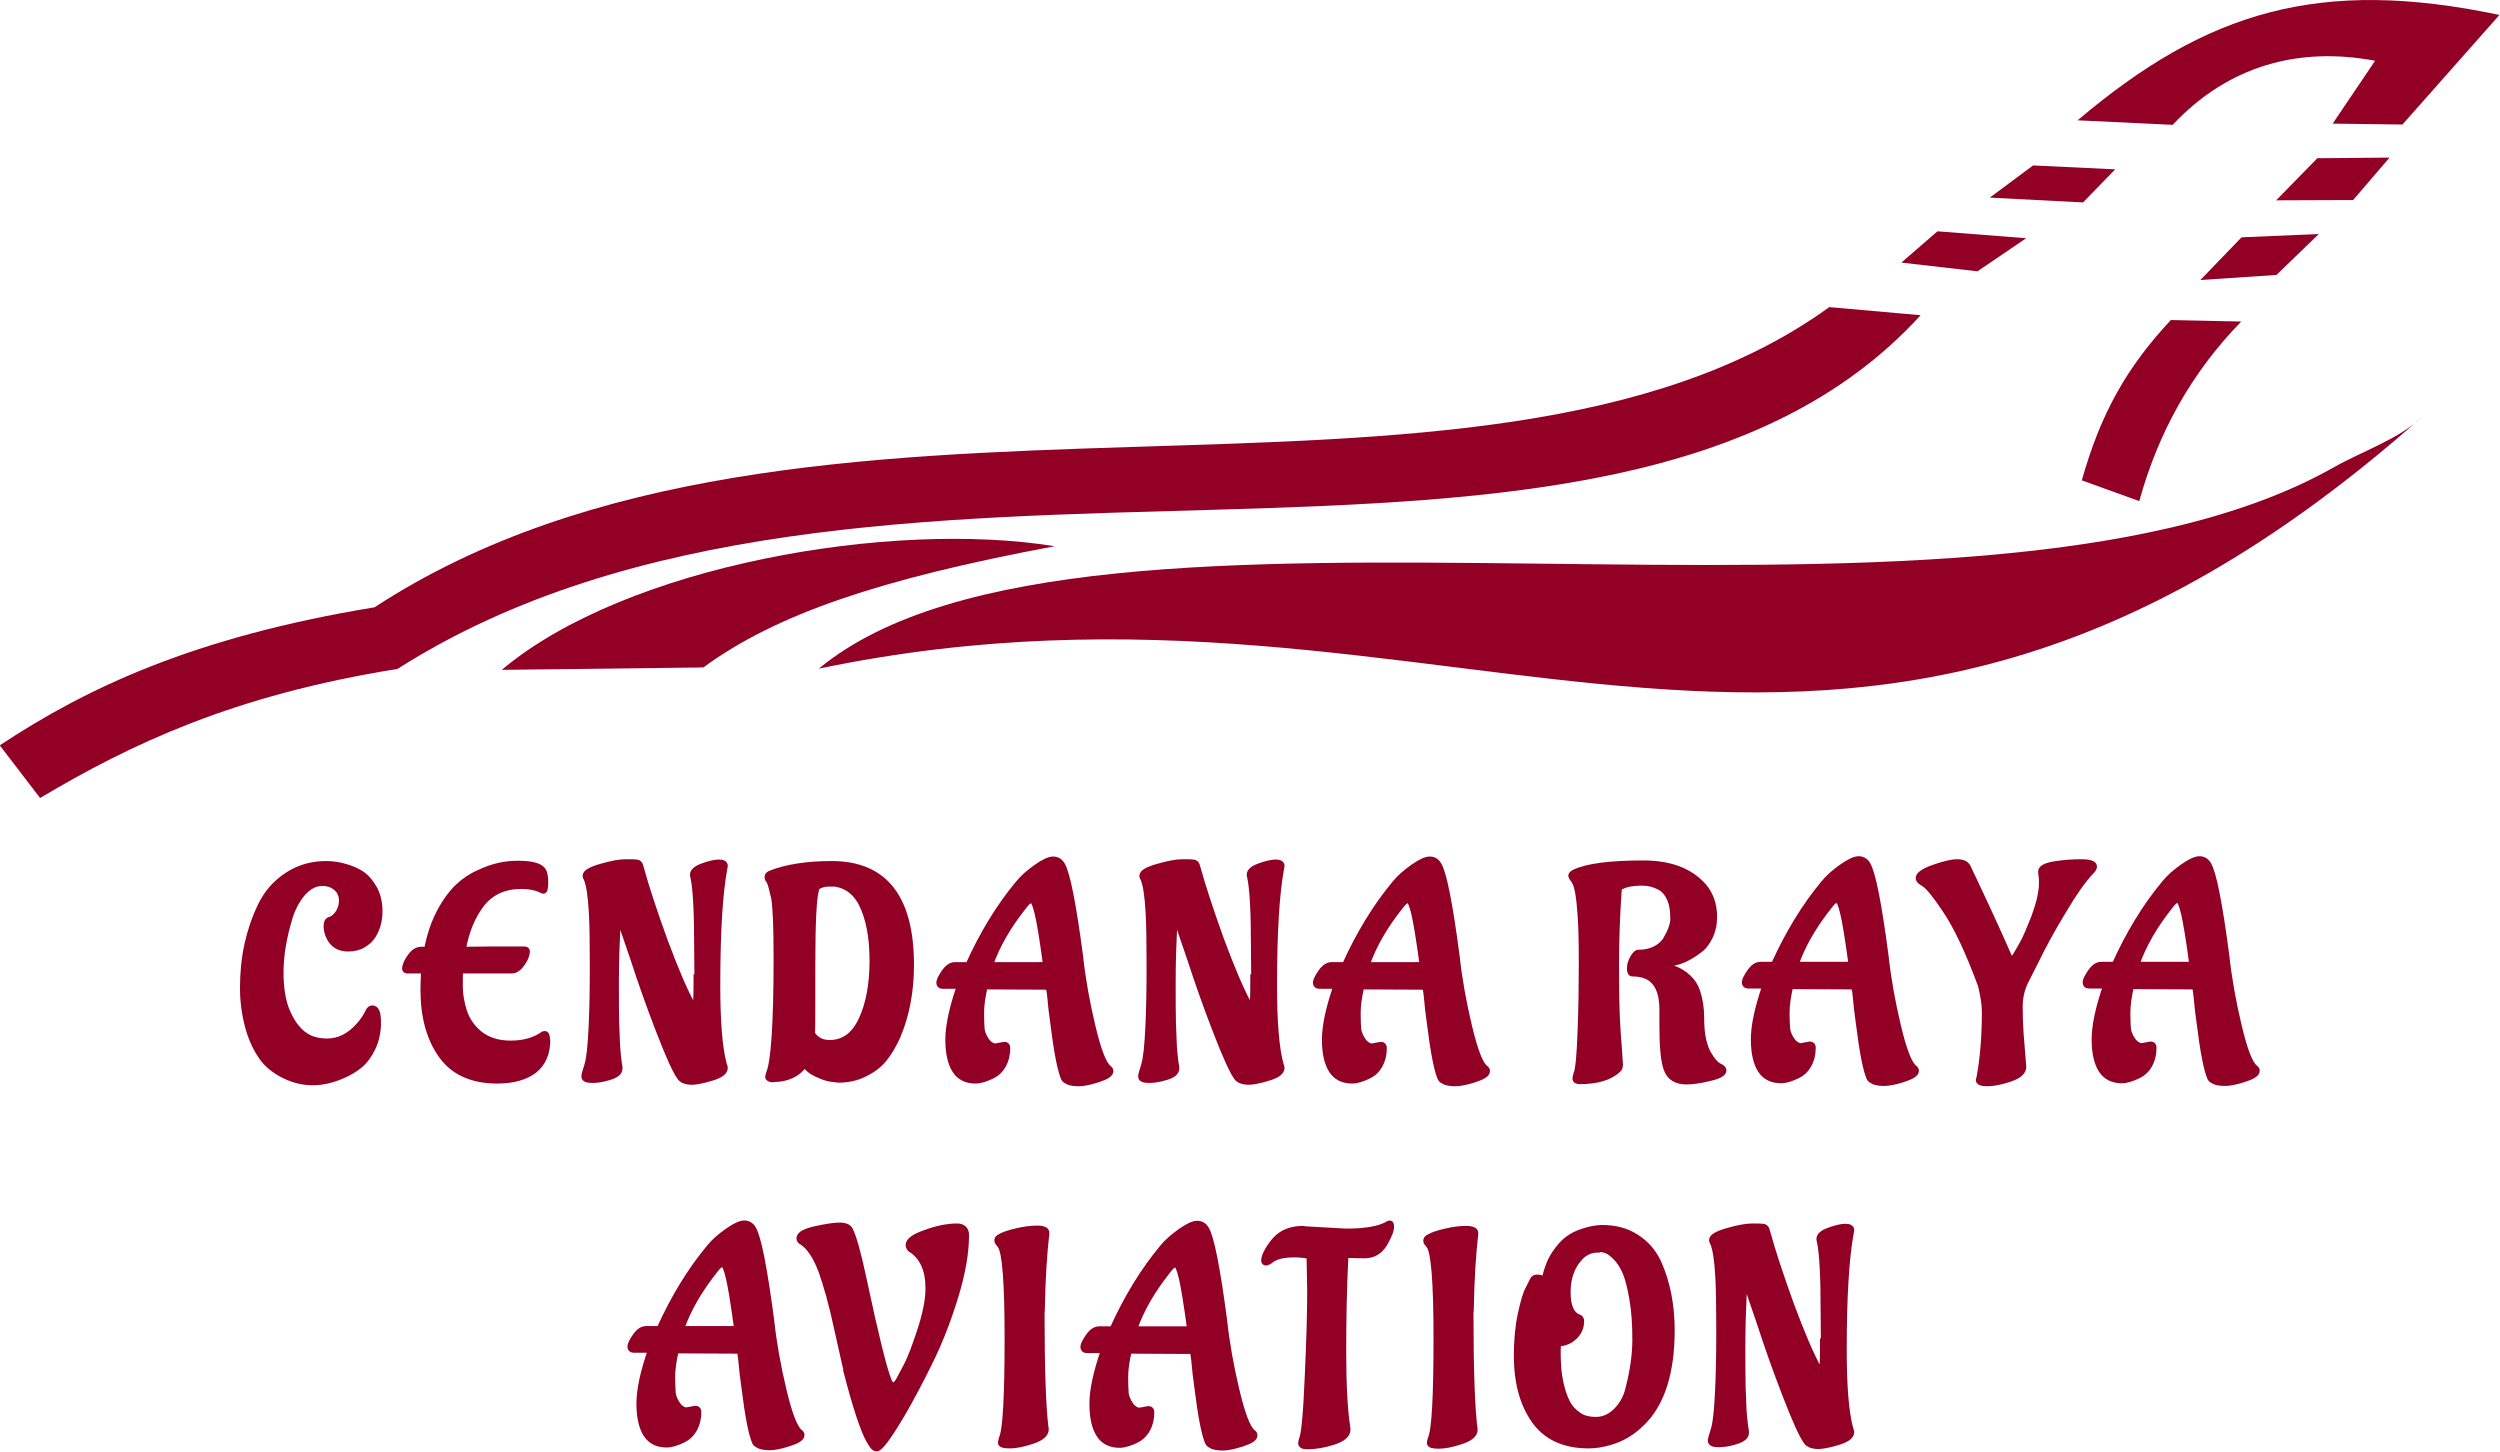
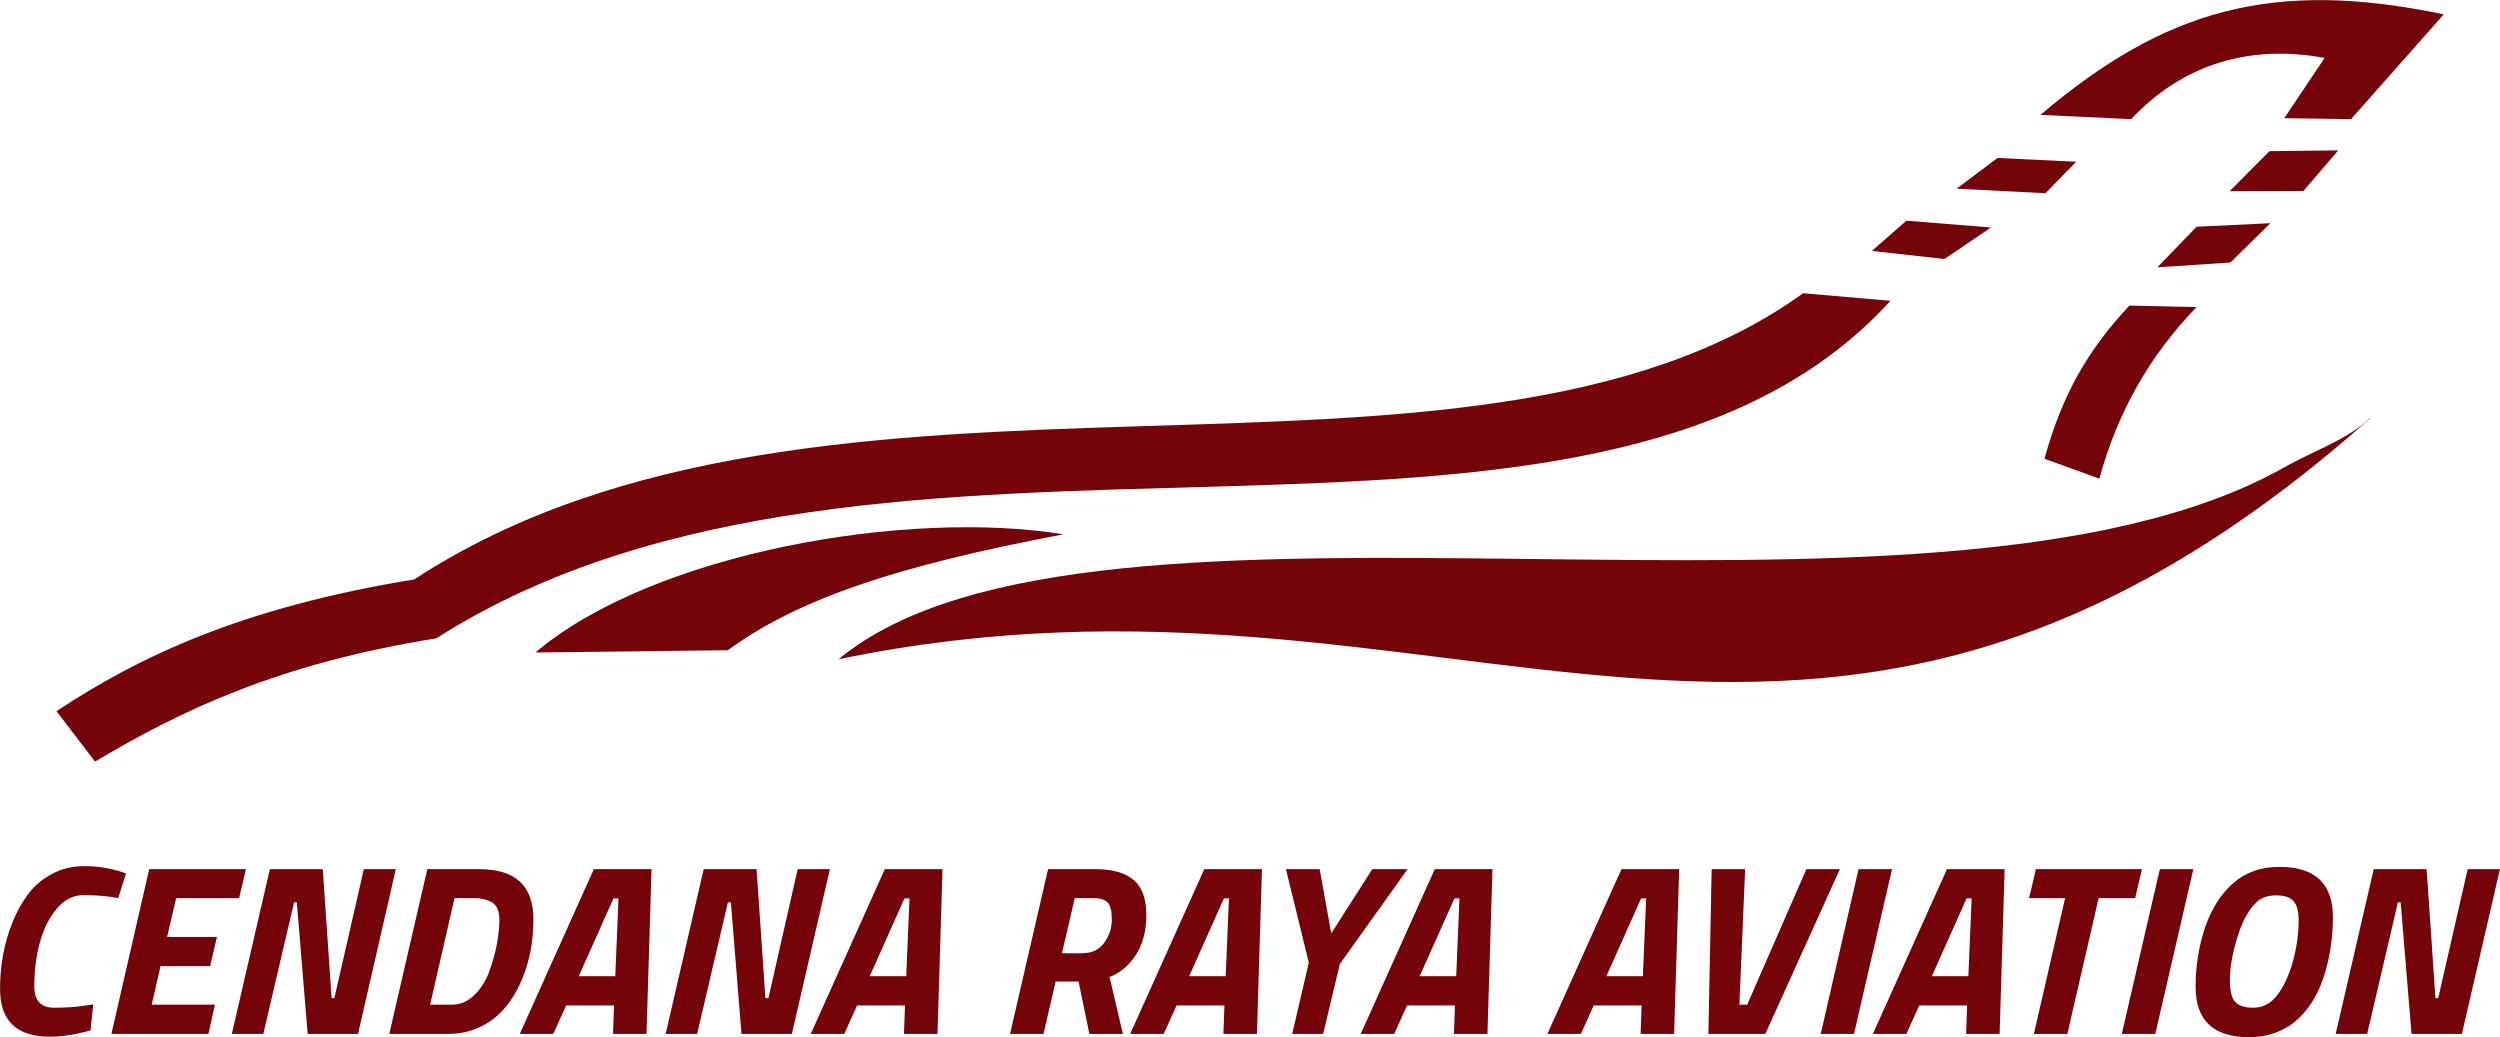
- <svg xmlns="http://www.w3.org/2000/svg" xml:space="preserve" width="9.226in" height="5.357in" version="1.0" style="shape-rendering:geometricPrecision; text-rendering:geometricPrecision; image-rendering:optimizeQuality; fill-rule:evenodd; clip-rule:evenodd" viewBox="0 0 8311 4826">
+ <svg xmlns="http://www.w3.org/2000/svg" xml:space="preserve" width="9.663in" height="4.007in" version="1.0" style="shape-rendering:geometricPrecision; text-rendering:geometricPrecision; image-rendering:optimizeQuality; fill-rule:evenodd; clip-rule:evenodd" viewBox="0 0 9923 4115">
  <defs>
    <style type="text/css">
   
-     .str0 {stroke:#930025;stroke-width:18.767}
-     .fil1 {fill:#930025}
-     .fil0 {fill:#930025;fill-rule:nonzero}
+     .fil0 {fill:#75030A}
+     .fil1 {fill:#75030A;fill-rule:nonzero}
   
  </style>
  </defs>
  <g id="Layer_x0020_1">
-     <g id="_2426634858848">
-       <path class="fil0 str0" d="M1238 3352c13,0 19,16 19,47 0,32 -6,60 -18,85 -12,25 -26,44 -43,58 -17,14 -36,25 -57,34 -70,31 -136,30 -198,-2 -31,-16 -55,-36 -71,-59 -16,-23 -30,-50 -40,-81 -15,-47 -23,-97 -23,-149 0,-52 5,-101 15,-146 10,-45 25,-89 45,-130 20,-41 49,-74 87,-99 38,-25 81,-38 130,-38 21,0 43,3 66,10 23,7 41,15 56,26 14,10 27,26 39,47 11,21 17,46 17,74 0,30 -7,58 -22,82 -7,11 -17,21 -32,30 -14,9 -32,13 -51,13 -30,0 -52,-13 -64,-40 -5,-11 -8,-22 -8,-35 0,-13 4,-20 13,-22 9,-3 18,-10 26,-22 8,-12 12,-26 12,-41 0,-13 -3,-23 -10,-33 -13,-16 -31,-25 -54,-25 -24,0 -45,11 -65,33 -19,22 -34,49 -44,82 -20,66 -30,126 -30,182 0,55 8,100 23,133 18,41 42,69 70,83 18,9 38,13 61,13 39,0 74,-17 105,-52 13,-14 24,-30 33,-49 3,-6 8,-9 13,-9zm582 104c0,46 -15,80 -44,103 -29,22 -70,34 -123,34 -84,0 -146,-28 -186,-84 -40,-56 -60,-129 -60,-219 0,-14 1,-36 2,-63l-55 0c-5,0 -8,-2 -8,-6 0,-11 6,-25 17,-40 11,-16 23,-24 37,-24l19 0c9,-47 23,-89 42,-125 19,-36 40,-64 61,-84 21,-20 45,-36 71,-47 41,-20 84,-30 128,-30 45,0 73,7 84,22 5,7 8,21 8,40 0,19 -2,29 -7,29 -1,0 -4,-1 -9,-4 -17,-8 -39,-12 -64,-12 -56,0 -100,20 -131,59 -31,40 -52,90 -63,152 50,-1 118,-1 203,-1 7,0 10,2 10,7 0,11 -5,24 -16,40 -11,16 -22,24 -36,24l-170 0c-1,8 -1,25 -1,52 0,27 5,55 14,84 10,29 27,54 53,75 26,20 60,31 101,31 41,0 76,-9 105,-28 3,-3 6,-4 9,-4 5,0 8,7 8,21zm498 -187l-1 -118c0,-117 -4,-194 -12,-232 -1,-5 -2,-8 -2,-11 0,-11 11,-21 34,-29 22,-8 40,-12 53,-12 13,0 20,4 20,12 0,1 -1,4 -2,11 -15,81 -23,210 -23,386 0,121 7,207 21,260 3,9 4,13 4,14 0,14 -15,25 -45,34 -30,9 -52,13 -64,13 -20,0 -33,-5 -40,-14 -14,-18 -38,-70 -71,-156 -33,-85 -61,-165 -85,-239l-38 -111c-1,-3 -3,-5 -5,-5 -3,0 -6,2 -9,7 -3,61 -5,122 -5,184 0,61 0,108 1,141 1,33 2,58 3,75 1,17 3,31 4,41 1,10 2,18 3,22 1,5 1,8 1,10 0,13 -11,22 -33,29 -22,7 -41,10 -59,10 -17,0 -26,-4 -26,-12 0,-4 1,-9 3,-15 2,-6 4,-13 7,-23 7,-23 11,-65 14,-126 3,-61 4,-130 4,-208 0,-78 -1,-135 -3,-170 -3,-58 -9,-97 -18,-117 -2,-2 -3,-5 -3,-8 0,-11 17,-21 52,-31 35,-10 62,-15 81,-15 19,0 31,0 34,1 9,-1 15,5 17,16 19,69 46,150 80,244 35,94 65,165 92,214 3,3 6,5 8,5 3,0 5,-27 5,-81zm439 -331c-12,0 -22,2 -31,6 -9,4 -13,9 -13,15 -8,28 -12,110 -12,247 0,137 0,214 -1,231 13,20 32,30 58,30 47,0 82,-26 106,-78 24,-52 36,-117 36,-195 0,-78 -12,-140 -35,-187 -23,-46 -59,-70 -109,-70zm-189 651c-10,-1 -15,-4 -15,-9l3 -12c16,-36 25,-164 25,-384 0,-105 -3,-171 -8,-198 -6,-26 -10,-43 -13,-50l-5 -10c-3,-3 -4,-6 -4,-11 0,-5 4,-9 12,-12 51,-20 119,-31 202,-31 176,0 264,112 264,336 0,88 -15,168 -46,240 -13,28 -27,52 -43,72 -16,20 -38,37 -65,50 -27,14 -56,20 -88,20 -7,-1 -15,-2 -25,-3 -10,-1 -25,-6 -45,-15 -20,-9 -34,-20 -41,-34 -24,34 -60,50 -106,50zm837 -577c-52,65 -90,130 -113,196l1 0c92,0 144,0 158,0 14,0 21,0 22,-1 1,-1 2,-3 3,-5 -11,-81 -20,-136 -27,-165 -7,-29 -13,-44 -20,-44 -7,0 -15,7 -25,20zm-88 465l22 -4c7,0 10,4 10,11 0,23 -5,42 -14,58 -9,16 -21,27 -35,34 -22,11 -41,17 -57,17 -30,0 -53,-11 -68,-34 -15,-23 -23,-57 -23,-103 0,-46 13,-105 38,-178l-57 0c-7,0 -11,-4 -11,-11 0,-7 6,-19 17,-35 11,-16 23,-24 36,-24l44 0c47,-104 102,-194 165,-270 16,-20 37,-38 61,-55 24,-17 43,-26 56,-26 13,0 23,6 30,18 17,28 37,129 60,303 8,75 22,153 41,233 19,80 37,127 54,140 4,3 6,6 6,10 0,10 -14,19 -42,28 -28,9 -49,13 -64,13 -15,0 -26,-2 -34,-5 -8,-4 -13,-7 -15,-11 -12,-26 -24,-87 -36,-184l-6 -46c-3,-31 -5,-54 -8,-70l-7 -5 -206 -1c-8,34 -12,63 -12,88 0,25 1,43 2,55 2,12 7,24 16,37 9,13 22,20 38,20zm852 -208l-1 -118c0,-117 -4,-194 -12,-232 -1,-5 -2,-8 -2,-11 0,-11 11,-21 34,-29 22,-8 40,-12 53,-12 13,0 20,4 20,12 0,1 -1,4 -2,11 -15,81 -23,210 -23,386 0,121 7,207 21,260 3,9 4,13 4,14 0,14 -15,25 -45,34 -30,9 -52,13 -64,13 -20,0 -33,-5 -40,-14 -14,-18 -38,-70 -71,-156 -33,-85 -61,-165 -85,-239l-38 -111c-1,-3 -3,-5 -5,-5 -3,0 -6,2 -9,7 -3,61 -5,122 -5,184 0,61 0,108 1,141 1,33 2,58 3,75 1,17 3,31 4,41 1,10 2,18 3,22 1,5 1,8 1,10 0,13 -11,22 -33,29 -22,7 -41,10 -59,10 -17,0 -26,-4 -26,-12 0,-4 1,-9 3,-15 2,-6 4,-13 7,-23 7,-23 11,-65 14,-126 3,-61 4,-130 4,-208 0,-78 -1,-135 -3,-170 -3,-58 -9,-97 -18,-117 -2,-2 -3,-5 -3,-8 0,-11 17,-21 52,-31 35,-10 62,-15 81,-15 19,0 31,0 34,1 9,-1 15,5 17,16 19,69 46,150 80,244 35,94 65,165 92,214 3,3 6,5 8,5 3,0 5,-27 5,-81zm488 -257c-52,65 -90,130 -113,196l1 0c92,0 144,0 158,0 14,0 21,0 22,-1 1,-1 2,-3 3,-5 -11,-81 -20,-136 -27,-165 -7,-29 -13,-44 -20,-44 -7,0 -15,7 -25,20zm-88 465l22 -4c7,0 10,4 10,11 0,23 -5,42 -14,58 -9,16 -21,27 -35,34 -22,11 -41,17 -57,17 -30,0 -53,-11 -68,-34 -15,-23 -23,-57 -23,-103 0,-46 13,-105 38,-178l-57 0c-7,0 -11,-4 -11,-11 0,-7 6,-19 17,-35 11,-16 23,-24 36,-24l44 0c47,-104 102,-194 165,-270 16,-20 37,-38 61,-55 24,-17 43,-26 56,-26 13,0 23,6 30,18 17,28 37,129 60,303 8,75 22,153 41,233 19,80 37,127 54,140 4,3 6,6 6,10 0,10 -14,19 -42,28 -28,9 -49,13 -64,13 -15,0 -26,-2 -34,-5 -8,-4 -13,-7 -15,-11 -12,-26 -24,-87 -36,-184l-6 -46c-3,-31 -5,-54 -8,-70l-7 -5 -206 -1c-8,34 -12,63 -12,88 0,25 1,43 2,55 2,12 7,24 16,37 9,13 22,20 38,20zm985 -274c-7,2 -11,4 -11,6 0,2 8,6 24,12 16,6 31,15 45,28 14,13 24,28 30,45 9,27 14,56 14,87 0,31 2,56 7,77 5,20 10,35 17,46 13,22 25,36 37,41l7 4c4,3 6,6 6,10 0,10 -16,19 -48,26 -32,8 -57,11 -75,11 -35,0 -57,-14 -67,-42 -10,-28 -14,-76 -14,-144l0 -54c0,-57 -17,-94 -51,-110 -13,-6 -29,-9 -47,-9l-1 0c-6,0 -9,-6 -9,-17 0,-12 3,-23 10,-35 7,-12 13,-18 18,-18 22,0 40,-4 56,-12 16,-8 27,-18 35,-30 15,-25 23,-46 25,-64l0 -13c0,-24 -4,-45 -12,-62 -8,-17 -18,-28 -30,-35 -20,-11 -40,-16 -60,-16 -20,0 -37,2 -50,5 -18,5 -28,11 -28,17 -6,86 -9,169 -9,249 0,80 1,141 3,184 2,42 5,77 7,103 2,26 3,41 3,46 0,9 -2,14 -7,18 -27,25 -69,38 -127,38 -10,0 -15,-3 -15,-10 0,-2 1,-7 3,-14 7,-15 11,-63 14,-144 3,-81 4,-155 4,-222 0,-67 -1,-121 -4,-162 -4,-63 -11,-100 -20,-113 -7,-9 -11,-16 -11,-19 0,-4 4,-7 11,-11 42,-20 119,-30 229,-30 89,0 155,25 200,75 24,28 36,62 36,104 0,25 -5,47 -15,67 -10,20 -22,35 -37,45 -28,21 -54,34 -78,39l-15 3zm529 -192c-52,65 -90,130 -113,196l1 0c92,0 144,0 158,0 14,0 21,0 22,-1 1,-1 2,-3 3,-5 -11,-81 -20,-136 -27,-165 -7,-29 -13,-44 -20,-44 -7,0 -15,7 -25,20zm-88 465l22 -4c7,0 10,4 10,11 0,23 -5,42 -14,58 -9,16 -21,27 -35,34 -22,11 -41,17 -57,17 -30,0 -53,-11 -68,-34 -15,-23 -23,-57 -23,-103 0,-46 13,-105 38,-178l-57 0c-7,0 -11,-4 -11,-11 0,-7 6,-19 17,-35 11,-16 23,-24 36,-24l44 0c47,-104 102,-194 165,-270 16,-20 37,-38 61,-55 24,-17 43,-26 56,-26 13,0 23,6 30,18 17,28 37,129 60,303 8,75 22,153 41,233 19,80 37,127 54,140 4,3 6,6 6,10 0,10 -14,19 -42,28 -28,9 -49,13 -64,13 -15,0 -26,-2 -34,-5 -8,-4 -13,-7 -15,-11 -12,-26 -24,-87 -36,-184l-6 -46c-3,-31 -5,-54 -8,-70l-7 -5 -206 -1c-8,34 -12,63 -12,88 0,25 1,43 2,55 2,12 7,24 16,37 9,13 22,20 38,20zm794 -541l-4 -37c0,-12 15,-20 45,-25 30,-5 60,-7 89,-7 29,0 43,5 43,15 0,5 -3,10 -10,17 -26,27 -57,71 -93,132 -37,61 -67,116 -90,164l-36 71c-12,25 -18,53 -18,82 0,30 1,60 3,89 2,29 4,54 6,75 2,20 3,32 3,36 0,16 -15,30 -45,40 -30,10 -55,15 -75,15 -19,0 -29,-4 -29,-11l3 -13c11,-60 17,-131 17,-213 0,-20 -3,-46 -10,-76l-3 -13c-42,-114 -82,-198 -119,-252 -32,-48 -55,-76 -69,-85l-9 -6c-7,-4 -10,-9 -10,-14 0,-11 17,-23 51,-35 34,-12 60,-18 78,-18 17,0 29,5 35,16 59,124 105,224 138,300 2,4 5,6 8,6 4,0 8,-4 13,-12 5,-8 12,-20 22,-38 10,-17 23,-48 40,-91 16,-44 25,-81 25,-113zm427 76c-52,65 -90,130 -113,196l1 0c92,0 144,0 158,0 14,0 21,0 22,-1 1,-1 2,-3 3,-5 -11,-81 -20,-136 -27,-165 -7,-29 -13,-44 -20,-44 -7,0 -15,7 -25,20zm-88 465l22 -4c7,0 10,4 10,11 0,23 -5,42 -14,58 -9,16 -21,27 -35,34 -22,11 -41,17 -57,17 -30,0 -53,-11 -68,-34 -15,-23 -23,-57 -23,-103 0,-46 13,-105 38,-178l-57 0c-7,0 -11,-4 -11,-11 0,-7 6,-19 17,-35 11,-16 23,-24 36,-24l44 0c47,-104 102,-194 165,-270 16,-20 37,-38 61,-55 24,-17 43,-26 56,-26 13,0 23,6 30,18 17,28 37,129 60,303 8,75 22,153 41,233 19,80 37,127 54,140 4,3 6,6 6,10 0,10 -14,19 -42,28 -28,9 -49,13 -64,13 -15,0 -26,-2 -34,-5 -8,-4 -13,-7 -15,-11 -12,-26 -24,-87 -36,-184l-6 -46c-3,-31 -5,-54 -8,-70l-7 -5 -206 -1c-8,34 -12,63 -12,88 0,25 1,43 2,55 2,12 7,24 16,37 9,13 22,20 38,20zm-4750 746c-52,65 -90,130 -113,196l1 0c92,0 144,0 158,0 14,0 21,0 22,-1 1,-1 2,-3 3,-5 -11,-81 -20,-136 -27,-165 -7,-29 -13,-44 -20,-44 -7,0 -15,7 -25,20zm-88 465l22 -4c7,0 10,4 10,11 0,23 -5,42 -14,58 -9,16 -21,27 -35,34 -22,11 -41,17 -57,17 -30,0 -53,-11 -68,-34 -15,-23 -23,-57 -23,-103 0,-46 13,-105 38,-178l-57 0c-7,0 -11,-4 -11,-11 0,-7 6,-19 17,-35 11,-16 23,-24 36,-24l44 0c47,-104 102,-194 165,-270 16,-20 37,-38 61,-55 24,-17 43,-26 56,-26 13,0 23,6 30,18 17,28 37,129 60,303 8,75 22,153 41,233 19,80 37,127 54,140 4,3 6,6 6,10 0,10 -14,19 -42,28 -28,9 -49,13 -64,13 -15,0 -26,-2 -34,-5 -8,-4 -13,-7 -15,-11 -12,-26 -24,-87 -36,-184l-6 -46c-3,-31 -5,-54 -8,-70l-7 -5 -206 -1c-8,34 -12,63 -12,88 0,25 1,43 2,55 2,12 7,24 16,37 9,13 22,20 38,20zm524 -130c-4,-14 -14,-62 -32,-141 -17,-80 -35,-143 -52,-191 -18,-47 -39,-79 -63,-95 -7,-3 -10,-8 -10,-13 0,-13 18,-23 53,-31 36,-8 63,-12 82,-12 19,0 31,6 35,17 12,24 27,79 45,164 38,178 65,290 83,336 4,9 9,14 15,14 6,0 12,-6 18,-17 6,-12 15,-28 26,-49 11,-21 26,-59 44,-114 18,-55 28,-102 28,-142 0,-62 -20,-106 -61,-131 -3,-4 -5,-8 -5,-13 0,-14 19,-28 57,-41 38,-14 73,-21 104,-21 20,0 31,10 31,29 0,59 -12,128 -36,206 -24,78 -52,150 -85,217 -33,67 -64,125 -92,173 -45,76 -73,114 -85,114 -6,0 -12,-5 -17,-14 -20,-28 -43,-93 -71,-195l-13 -49zm649 -206c0,204 5,338 14,401 0,16 -15,29 -45,39 -30,10 -55,15 -75,15 -20,0 -30,-3 -30,-9 0,-4 1,-9 3,-15 13,-28 19,-139 19,-334 0,-184 -8,-287 -24,-307l-4 -6c-4,-3 -6,-7 -6,-12 0,-5 4,-9 11,-12 10,-6 27,-12 53,-18 25,-6 48,-9 69,-9 20,0 31,5 31,14l0 3c-8,68 -13,152 -15,250zm421 -128c-52,65 -90,130 -113,196l1 0c92,0 144,0 158,0 14,0 21,0 22,-1 1,-1 2,-3 3,-5 -11,-81 -20,-136 -27,-165 -7,-29 -13,-44 -20,-44 -7,0 -15,7 -25,20zm-88 465l22 -4c7,0 10,4 10,11 0,23 -5,42 -14,58 -9,16 -21,27 -35,34 -22,11 -41,17 -57,17 -30,0 -53,-11 -68,-34 -15,-23 -23,-57 -23,-103 0,-46 13,-105 38,-178l-57 0c-7,0 -11,-4 -11,-11 0,-7 6,-19 17,-35 11,-16 23,-24 36,-24l44 0c47,-104 102,-194 165,-270 16,-20 37,-38 61,-55 24,-17 43,-26 56,-26 13,0 23,6 30,18 17,28 37,129 60,303 8,75 22,153 41,233 19,80 37,127 54,140 4,3 6,6 6,10 0,10 -14,19 -42,28 -28,9 -49,13 -64,13 -15,0 -26,-2 -34,-5 -8,-4 -13,-7 -15,-11 -12,-26 -24,-87 -36,-184l-6 -46c-3,-31 -5,-54 -8,-70l-7 -5 -206 -1c-8,34 -12,63 -12,88 0,25 1,43 2,55 2,12 7,24 16,37 9,13 22,20 38,20z" />
-       <path class="fil0 str0" d="M4333 4086l142 8c63,0 109,-8 136,-23 4,-3 7,-4 10,-4 3,0 4,5 4,14 0,9 -6,24 -17,45 -16,32 -40,48 -71,48l-54 -1c-5,0 -9,3 -10,9 -5,97 -7,201 -7,314 0,112 5,197 14,253l0 5c0,16 -16,30 -47,40 -31,10 -61,15 -88,15 -13,0 -20,-4 -20,-11 0,-2 1,-7 3,-14 7,-14 14,-85 19,-210 6,-126 8,-221 8,-284l-2 -108c0,-4 -2,-6 -6,-7 -14,-3 -30,-4 -47,-4 -36,0 -62,7 -79,22 -5,3 -9,5 -13,5 -4,0 -6,-3 -6,-8 0,-8 4,-19 12,-33 8,-14 17,-26 26,-36 22,-24 53,-36 92,-36zm556 266c0,204 5,338 14,401 0,16 -15,29 -45,39 -30,10 -55,15 -75,15 -20,0 -30,-3 -30,-9 0,-4 1,-9 3,-15 13,-28 19,-139 19,-334 0,-184 -8,-287 -24,-307l-4 -6c-4,-3 -6,-7 -6,-12 0,-5 4,-9 11,-12 10,-6 27,-12 53,-18 25,-6 48,-9 69,-9 20,0 31,5 31,14l0 3c-8,68 -13,152 -15,250zm423 -197c-24,0 -43,9 -59,26 -28,30 -41,69 -41,115 0,46 12,74 36,83 6,2 9,6 9,13 0,20 -7,36 -20,50 -13,13 -29,22 -48,24 -6,0 -9,2 -9,7 -1,7 -1,18 -1,31 0,14 1,28 2,44 1,16 4,35 9,57 5,22 12,41 20,57 8,16 20,30 36,41 15,12 36,17 60,17 25,0 47,-10 67,-30 20,-20 34,-45 41,-77 14,-55 22,-108 22,-160 0,-51 -3,-96 -10,-135 -7,-39 -14,-68 -23,-89 -9,-20 -20,-37 -32,-49 -13,-13 -23,-20 -32,-23 -9,-3 -17,-4 -26,-4zm-180 98l4 -6c7,-30 17,-56 32,-79 15,-22 30,-39 44,-49 15,-11 31,-19 50,-25 24,-8 46,-12 64,-12 44,0 82,10 114,31 32,20 56,48 73,83 30,67 45,142 45,226 0,142 -33,245 -99,309 -32,32 -68,53 -107,64 -24,7 -48,11 -70,11 -82,0 -143,-28 -182,-84 -39,-56 -58,-128 -58,-214 0,-50 4,-96 13,-138 9,-42 17,-71 27,-88l13 -26c3,-6 7,-9 13,-9 6,0 10,0 13,1 3,1 5,2 7,3 2,1 3,1 3,1zm931 227l-1 -118c0,-117 -4,-194 -12,-232 -1,-5 -2,-8 -2,-11 0,-11 11,-21 34,-29 22,-8 40,-12 53,-12 13,0 20,4 20,12 0,1 -1,4 -2,11 -15,81 -23,210 -23,386 0,121 7,207 21,260 3,9 4,13 4,14 0,14 -15,25 -45,34 -30,9 -52,13 -64,13 -20,0 -33,-5 -40,-14 -14,-18 -38,-70 -71,-156 -33,-85 -61,-165 -85,-239l-38 -111c-1,-3 -3,-5 -5,-5 -3,0 -6,2 -9,7 -3,61 -5,122 -5,184 0,61 0,108 1,141 1,33 2,58 3,75 1,17 3,31 4,41 1,10 2,18 3,22 1,5 1,8 1,10 0,13 -11,22 -33,29 -22,7 -41,10 -59,10 -17,0 -26,-4 -26,-12 0,-4 1,-9 3,-15 2,-6 4,-13 7,-23 7,-23 11,-65 14,-126 3,-61 4,-130 4,-208 0,-78 -1,-135 -3,-170 -3,-58 -9,-97 -18,-117 -2,-2 -3,-5 -3,-8 0,-11 17,-21 52,-31 35,-10 62,-15 81,-15 19,0 31,0 34,1 9,-1 15,5 17,16 19,69 46,150 80,244 35,94 65,165 92,214 3,3 6,5 8,5 3,0 5,-27 5,-81z" />
+     <g id="_2679304698320">
+       <path class="fil0" d="M7157 1164l347 30c-1189,1305 -4002,214 -5773,1340 -622,99 -1011,285 -1354,489l-153 -200c328,-217 734,-411 1420,-523 1624,-1062 4189,-180 5513,-1136z" />
+       <path class="fil0" d="M2126 2590l763 -9c276,-202 667,-335 1332,-460 -617,-101 -1625,72 -2095,468z" />
+       <path class="fil0" d="M9404 1662c-84,82 -229,131 -335,192 -1401,792 -4730,-74 -5741,763 2447,-510 3847,1021 6077,-954z" />
+       <path class="fil0" d="M9699 57c-681,-143 -1109,-17 -1600,399l360 17c210,-223 477,-297 768,-243l-160 239 265 4 368 -416z" />
+       <polygon class="fil0" points="7929,627 8241,642 8119,767 7766,749 " />
+       <polygon class="fil0" points="7567,876 7903,903 7718,1028 7430,996 " />
+       <path class="fil0" d="M8452 1213l267 6c-187,192 -315,420 -386,681l-218 -79c71,-257 173,-432 337,-608z" />
+       <polygon class="fil0" points="9008,600 9281,597 9143,758 8850,759 " />
+       <polygon class="fil0" points="8719,900 9012,886 8853,1042 8563,1061 " />
    </g>
-     <path class="fil1" d="M6081 1021l304 27c-1043,1144 -3510,188 -5064,1176 -545,87 -887,250 -1188,429l-134 -175c287,-190 644,-360 1246,-459 1425,-931 3674,-158 4835,-997z" />
-     <path class="fil1" d="M1668 2227l670 -8c242,-177 585,-294 1168,-403 -542,-88 -1425,63 -1838,411z" />
-     <path class="fil1" d="M8052 1386c-73,72 -201,115 -294,168 -1229,695 -4149,-65 -5036,669 2146,-448 3375,896 5330,-837z" />
-     <path class="fil1" d="M8311 50c-597,-126 -973,-15 -1404,350l316 15c184,-196 418,-261 673,-213l-141 209 232 3 323 -365z" />
-     <polygon class="fil1" points="6759,550 7032,563 6925,673 6615,657 " />
-     <polygon class="fil1" points="6441,769 6736,792 6574,902 6321,873 " />
-     <path class="fil1" d="M7217 1064l234 5c-164,168 -276,368 -339,597l-191 -69c63,-225 152,-379 296,-533z" />
-     <polygon class="fil1" points="7704,526 7944,524 7823,665 7567,666 " />
-     <polygon class="fil1" points="7452,789 7709,778 7568,914 7315,931 " />
+     <path class="fil1" d="M197 4115c-131,0 -197,-63 -197,-189 0,-94 16,-180 47,-259 17,-44 38,-82 63,-116 25,-34 57,-61 96,-82 39,-21 82,-31 130,-31 47,0 94,7 141,21l23 8 -31 98c-40,-8 -86,-12 -138,-12 -40,0 -75,18 -105,53 -30,35 -53,80 -68,135 -15,54 -22,113 -22,175 0,56 26,84 78,84 49,0 94,-3 134,-10l22 -3 -11 103c-60,17 -114,25 -162,25z" />
+     <polygon id="1" class="fil1" points="442,4104 592,3450 976,3450 949,3565 699,3565 663,3719 861,3719 834,3835 637,3835 602,3988 853,3988 827,4104 " />
+     <polygon id="2" class="fil1" points="920,4104 1071,3450 1281,3450 1316,3962 1327,3962 1444,3450 1571,3450 1421,4104 1221,4104 1178,3582 1167,3582 1045,4104 " />
+     <path id="3" class="fil1" d="M1780 4104l-235 0 151 -654 206 0c144,0 215,66 215,199 0,94 -17,178 -52,254 -39,85 -93,143 -161,174 -38,18 -79,27 -125,27zm159 -241c14,-36 25,-73 32,-110 7,-37 11,-71 11,-103 0,-32 -9,-54 -26,-66 -18,-12 -44,-19 -79,-19l-73 0 -97 423 86 0c33,0 62,-12 87,-36 26,-24 45,-54 60,-90z" />
+     <path id="4" class="fil1" d="M2063 4104l294 -654 229 0 -20 654 -133 0 4 -113 -190 0 -51 113 -133 0zm372 -538l-138 309 145 0 13 -309 -20 0z" />
+     <polygon id="5" class="fil1" points="2642,4104 2793,3450 3003,3450 3038,3962 3050,3962 3166,3450 3294,3450 3143,4104 2943,4104 2901,3582 2889,3582 2767,4104 " />
+     <path id="6" class="fil1" d="M3218 4104l294 -654 229 0 -20 654 -133 0 4 -113 -190 0 -51 113 -133 0zm372 -538l-138 309 145 0 13 -309 -20 0z" />
+     <path id="7" class="fil1" d="M4348 3450c69,0 120,15 153,44 33,29 49,75 49,138 0,63 -14,115 -41,158 -28,42 -62,72 -105,88l53 226 -133 0 -43 -208 -91 0 -48 208 -133 0 151 -654 188 0zm-47 333c35,0 62,-14 82,-41 20,-28 30,-58 30,-91 0,-33 -5,-56 -16,-68 -11,-12 -30,-18 -57,-18l-74 0 -51 219 86 0z" />
+     <path id="8" class="fil1" d="M4486 4104l294 -654 229 0 -20 654 -133 0 4 -113 -190 0 -51 113 -133 0zm372 -538l-138 309 145 0 13 -309 -20 0z" />
+     <polygon id="9" class="fil1" points="5587,3450 5318,3827 5252,4104 5129,4104 5195,3821 5104,3450 5238,3450 5284,3705 5447,3450 " />
+     <path id="10" class="fil1" d="M5401 4104l294 -654 229 0 -20 654 -133 0 4 -113 -190 0 -51 113 -133 0zm372 -538l-138 309 145 0 13 -309 -20 0z" />
+     <path id="11" class="fil1" d="M6142 4104l294 -654 229 0 -20 654 -133 0 4 -113 -190 0 -51 113 -133 0zm372 -538l-138 309 145 0 13 -309 -20 0z" />
+     <polygon id="12" class="fil1" points="7170,3450 7303,3450 7007,4104 6781,4104 6794,3450 6927,3450 6904,3988 6935,3988 " />
+     <polygon id="13" class="fil1" points="7227,4104 7377,3450 7510,3450 7359,4104 " />
+     <path id="14" class="fil1" d="M7434 4104l294 -654 229 0 -20 654 -133 0 4 -113 -190 0 -51 113 -133 0zm372 -538l-138 309 145 0 13 -309 -20 0z" />
+     <polygon id="15" class="fil1" points="8054,3565 8081,3450 8502,3450 8475,3565 8330,3565 8206,4104 8073,4104 8197,3565 " />
+     <polygon id="16" class="fil1" points="8422,4104 8573,3450 8706,3450 8555,4104 " />
+     <path id="17" class="fil1" d="M8851 3888c0,45 7,74 21,89 14,15 37,23 70,23 33,0 60,-11 82,-33 30,-30 54,-76 73,-136 18,-61 27,-120 27,-179 0,-35 -7,-60 -20,-75 -13,-15 -37,-23 -70,-23 -33,0 -60,10 -79,29 -32,31 -57,79 -76,143 -19,64 -28,118 -28,162zm409 -249c0,88 -13,170 -39,246 -26,76 -65,133 -115,173 -50,39 -110,59 -179,59 -142,0 -212,-67 -212,-200 0,-84 13,-163 38,-237 26,-74 63,-133 112,-175 49,-43 110,-64 183,-64 142,0 212,67 212,200z" />
+     <polygon id="18" class="fil1" points="9271,4104 9422,3450 9632,3450 9667,3962 9678,3962 9795,3450 9923,3450 9772,4104 9572,4104 9529,3582 9518,3582 9396,4104 " />
  </g>
</svg>
